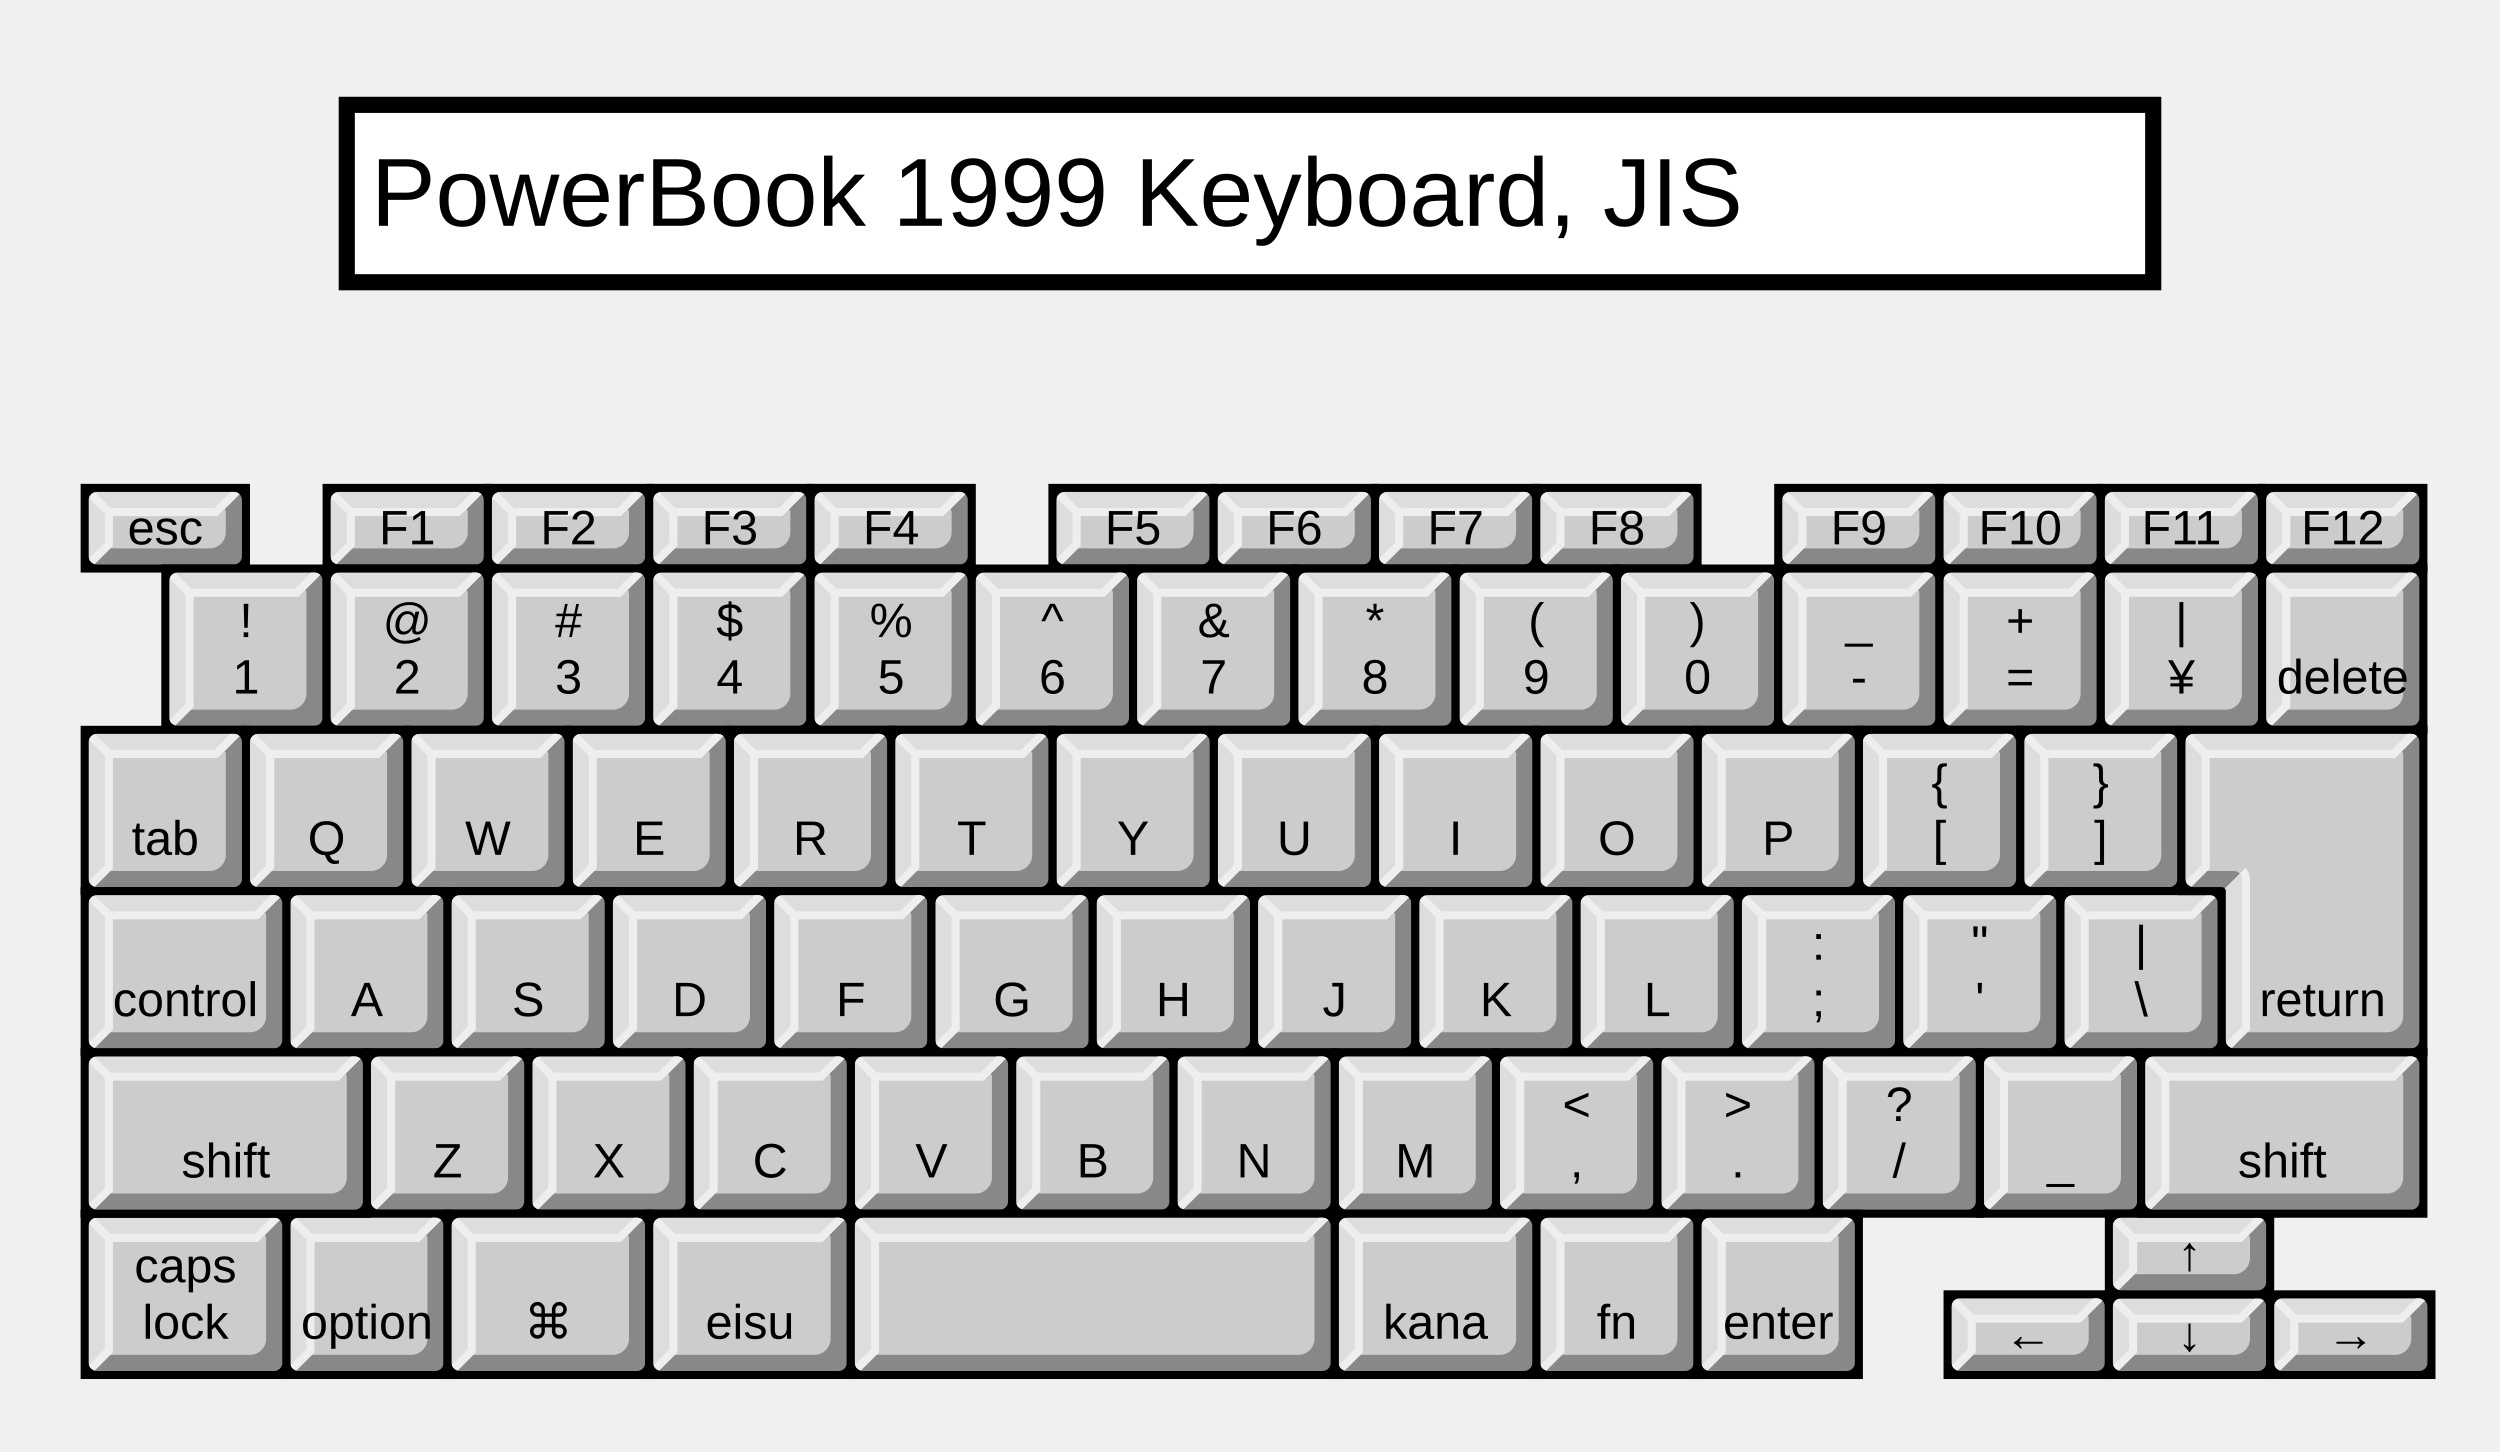
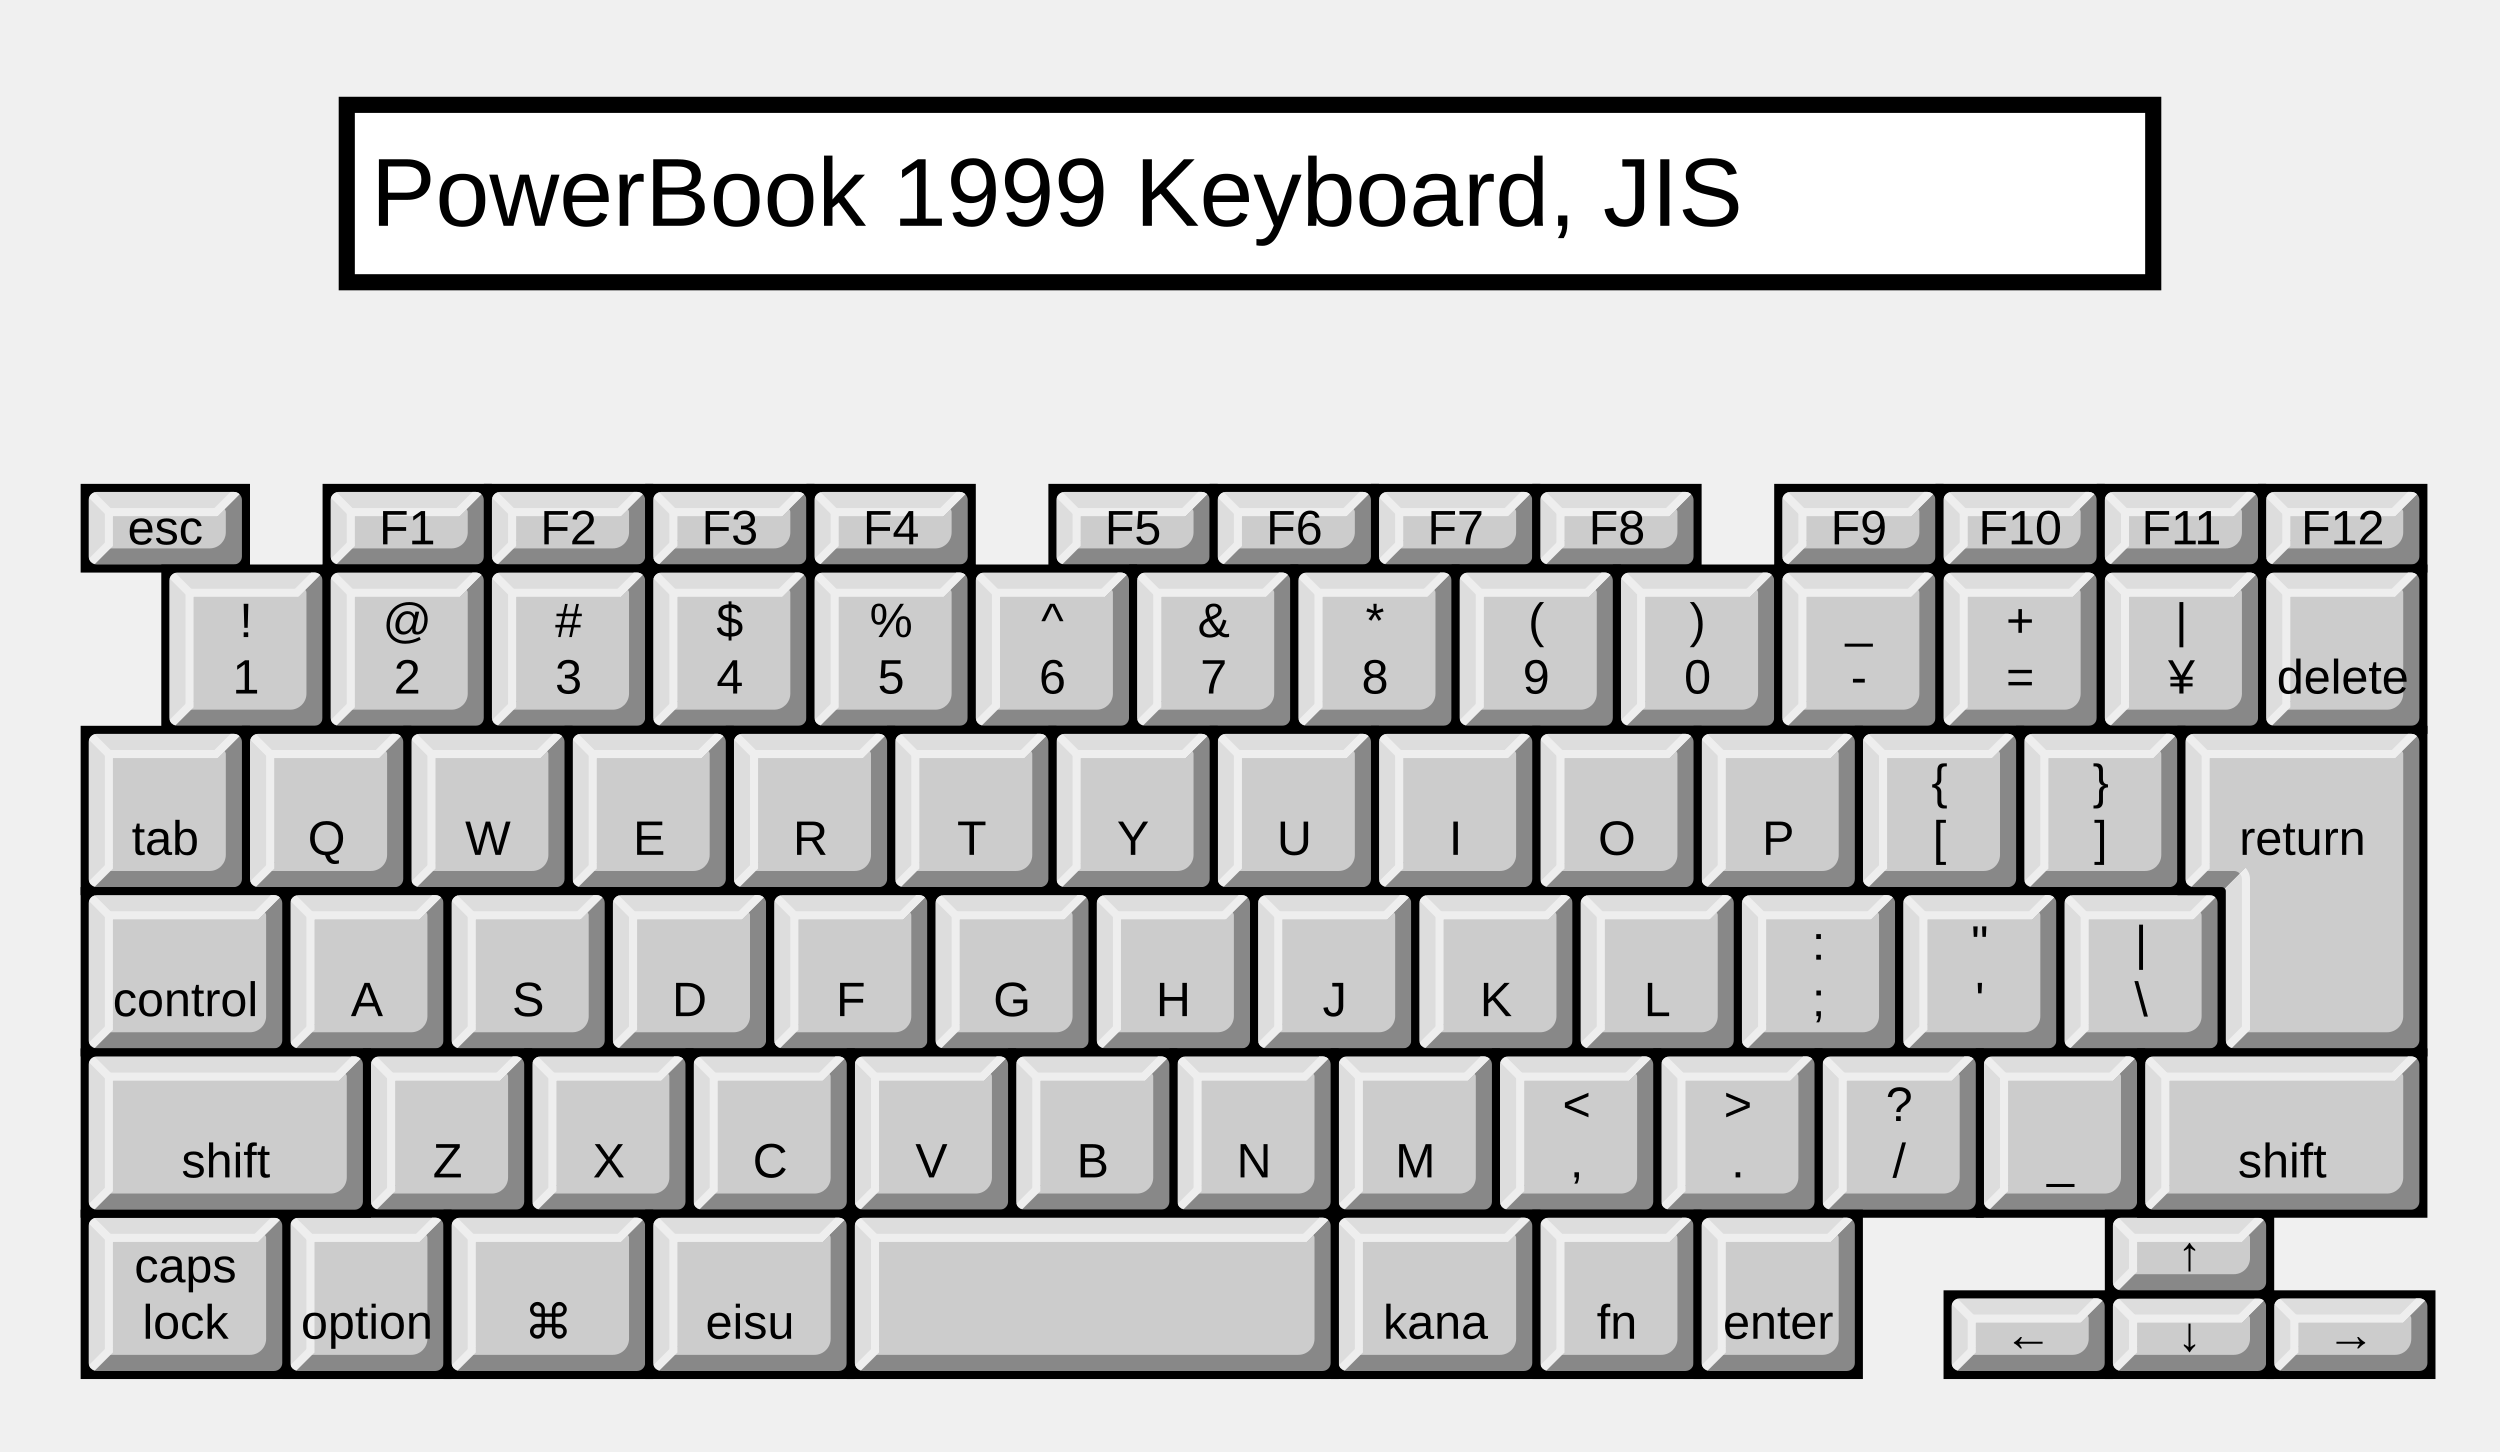
<svg xmlns="http://www.w3.org/2000/svg" xmlns:xlink="http://www.w3.org/1999/xlink" version="1.1" width="620" height="360" viewBox="0 0 310 180">
  <defs>
    <g id="shape0">
-       <path fill="#000000" d="M 16 5 L 16 6 L 5 6 L 5 5 Z M 0 0 L 0 5 L 0 6 L 0 11 L 21 11 L 21 6 L 21 5 L 21 0 Z" />
-       <path fill="#888888" d="M 19.707 1.293 L 16 5 L 16 6 L 5 6 L 1.293 9.707 C 1.474 9.888 1.724 10 2 10 L 19 10 C 19.553 10 20 9.553 20 9 L 20 6 L 20 5 L 20 2 C 20 1.724 19.888 1.474 19.707 1.293 Z" />
-       <path fill="#DDDDDD" d="M 2 1 C 1.448 1 1 1.448 1 2 L 1 5 L 1 6 L 1 9 C 1 9.276 1.112 9.526 1.293 9.707 L 5 6 L 5 6 L 5 5 L 16 5 L 16 5 L 19.707 1.293 C 19.526 1.112 19.276 1 19 1 Z" />
-       <path fill="#EEEEEE" d="M 3.5 3 C 3.224 3 3 3.224 3 3.5 L 3 5 L 3 6 L 3 7.5 C 3 7.639 3.056 7.764 3.146 7.854 L 5 6 L 5 6 L 5 5 L 16 5 L 16 5 L 17.854 3.146 C 17.764 3.056 17.639 3 17.5 3 Z" />
-       <path fill="#CCCCCC" d="M 17.854 3.146 L 17 4 L 4 4 L 4 5 L 4 6 L 4 7 L 3.146 7.854 C 3.237 7.944 3.362 8 3.5 8 L 16 8 C 17.104 8 18 7.104 18 6 L 18 5 L 18 3.5 C 18 3.362 17.944 3.237 17.854 3.146 Z" />
-       <path fill="#EEEEEE" d="M 18.586 1 L 16.293 3.293 L 17 4 L 19.707 1.293 C 19.526 1.112 19.276 1 19 1 Z M 1.756 1.049 C 1.405 1.14 1.14 1.405 1.049 1.756 L 3.646 4.353 L 4.354 3.646 L 1.756 1.049 Z M 3.646 6.646 L 1.049 9.244 C 1.14 9.595 1.405 9.86 1.756 9.951 L 4 7.707 L 4 7 L 3.646 6.646 Z" />
+       <g>
+         <path d="M 16 5 L 16 6 L 5 6 L 5 5 Z M 0 0 L 0 5 L 0 6 L 0 11 L 21 11 L 21 6 L 21 5 L 21 0 Z" fill="#000000" />
+         <path d="M 19.707 1.293 L 16 5 L 16 6 L 5 6 L 1.293 9.707 C 1.474 9.888 1.724 10 2 10 L 19 10 C 19.553 10 20 9.553 20 9 L 20 6 L 20 5 L 20 2 C 20 1.724 19.888 1.474 19.707 1.293 Z" fill="#888888" />
+         <path d="M 2 1 C 1.448 1 1 1.448 1 2 L 1 5 L 1 6 L 1 9 C 1 9.276 1.112 9.526 1.293 9.707 L 5 6 L 5 6 L 5 5 L 16 5 L 16 5 L 19.707 1.293 C 19.526 1.112 19.276 1 19 1 Z" fill="#dddddd" />
+         <path d="M 3.5 3 C 3.224 3 3 3.224 3 3.5 L 3 5 L 3 6 L 3 7.5 C 3 7.639 3.056 7.764 3.146 7.854 L 5 6 L 5 6 L 5 5 L 16 5 L 16 5 L 17.854 3.146 C 17.764 3.056 17.639 3 17.5 3 Z" fill="#eeeeee" />
+         <path d="M 17.854 3.146 L 17 4 L 4 4 L 4 5 L 4 6 L 4 7 L 3.146 7.854 C 3.237 7.944 3.362 8 3.5 8 L 16 8 C 17.104 8 18 7.104 18 6 L 18 5 L 18 3.5 C 18 3.362 17.944 3.237 17.854 3.146 Z" fill="#cccccc" />
+         <path d="M 18.586 1 L 16.293 3.293 L 17 4 L 19.707 1.293 C 19.526 1.112 19.276 1 19 1 Z M 1.756 1.049 C 1.405 1.14 1.14 1.405 1.049 1.756 L 3.646 4.353 L 4.354 3.646 L 1.756 1.049 Z M 3.646 6.646 L 1.049 9.244 C 1.14 9.595 1.405 9.86 1.756 9.951 L 4 7.707 L 4 7 L 3.646 6.646 Z" fill="#eeeeee" />
+       </g>
    </g>
    <g id="shape1">
-       <path fill="#000000" d="M 16 5 L 16 16 L 5 16 L 5 5 Z M 0 0 L 0 5 L 0 16 L 0 21 L 21 21 L 21 16 L 21 5 L 21 0 Z" />
-       <path fill="#888888" d="M 19.707 1.293 L 16 5 L 16 16 L 5 16 L 1.293 19.707 C 1.474 19.888 1.724 20 2 20 L 19 20 C 19.553 20 20 19.553 20 19 L 20 16 L 20 5 L 20 2 C 20 1.724 19.888 1.474 19.707 1.293 Z" />
-       <path fill="#DDDDDD" d="M 2 1 C 1.448 1 1 1.448 1 2 L 1 5 L 1 16 L 1 19 C 1 19.276 1.112 19.526 1.293 19.707 L 5 16 L 5 16 L 5 5 L 16 5 L 16 5 L 19.707 1.293 C 19.526 1.112 19.276 1 19 1 Z" />
-       <path fill="#EEEEEE" d="M 3.5 3 C 3.224 3 3 3.224 3 3.5 L 3 5 L 3 16 L 3 17.5 C 3 17.639 3.056 17.764 3.146 17.854 L 5 16 L 5 16 L 5 5 L 16 5 L 16 5 L 17.854 3.146 C 17.764 3.056 17.639 3 17.5 3 Z" />
-       <path fill="#CCCCCC" d="M 17.854 3.146 L 17 4 L 4 4 L 4 5 L 4 16 L 4 17 L 3.146 17.854 C 3.237 17.944 3.362 18 3.5 18 L 16 18 L 16 18 L 16 18 C 17.104 18 18 17.104 18 16 L 18 16 L 18 5 L 18 3.5 C 18 3.362 17.944 3.237 17.854 3.146 Z" />
-       <path fill="#EEEEEE" d="M 18.586 1 L 16.293 3.293 L 17 4 L 19.707 1.293 C 19.526 1.112 19.276 1 19 1 Z M 1.756 1.049 C 1.405 1.14 1.14 1.405 1.049 1.756 L 3.646 4.353 L 4.354 3.646 L 1.756 1.049 Z M 3.646 16.646 L 1.049 19.244 C 1.14 19.595 1.405 19.86 1.756 19.951 L 4 17.707 L 4 17 L 3.646 16.646 Z" />
+       <g>
+         <path d="M 16 5 L 16 16 L 5 16 L 5 5 Z M 0 0 L 0 5 L 0 16 L 0 21 L 21 21 L 21 16 L 21 5 L 21 0 Z" fill="#000000" />
+         <path d="M 19.707 1.293 L 16 5 L 16 16 L 5 16 L 1.293 19.707 C 1.474 19.888 1.724 20 2 20 L 19 20 C 19.553 20 20 19.553 20 19 L 20 16 L 20 5 L 20 2 C 20 1.724 19.888 1.474 19.707 1.293 Z" fill="#888888" />
+         <path d="M 2 1 C 1.448 1 1 1.448 1 2 L 1 5 L 1 16 L 1 19 C 1 19.276 1.112 19.526 1.293 19.707 L 5 16 L 5 16 L 5 5 L 16 5 L 16 5 L 19.707 1.293 C 19.526 1.112 19.276 1 19 1 Z" fill="#dddddd" />
+         <path d="M 3.5 3 C 3.224 3 3 3.224 3 3.5 L 3 5 L 3 16 L 3 17.5 C 3 17.639 3.056 17.764 3.146 17.854 L 5 16 L 5 16 L 5 5 L 16 5 L 16 5 L 17.854 3.146 C 17.764 3.056 17.639 3 17.5 3 Z" fill="#eeeeee" />
+         <path d="M 17.854 3.146 L 17 4 L 4 4 L 4 5 L 4 16 L 4 17 L 3.146 17.854 C 3.237 17.944 3.362 18 3.5 18 L 16 18 L 16 18 L 16 18 C 17.104 18 18 17.104 18 16 L 18 16 L 18 5 L 18 3.5 C 18 3.362 17.944 3.237 17.854 3.146 Z" fill="#cccccc" />
+         <path d="M 18.586 1 L 16.293 3.293 L 17 4 L 19.707 1.293 C 19.526 1.112 19.276 1 19 1 Z M 1.756 1.049 C 1.405 1.14 1.14 1.405 1.049 1.756 L 3.646 4.353 L 4.354 3.646 L 1.756 1.049 Z M 3.646 16.646 L 1.049 19.244 C 1.14 19.595 1.405 19.86 1.756 19.951 L 4 17.707 L 4 17 L 3.646 16.646 Z" fill="#eeeeee" />
+       </g>
    </g>
    <g id="shape2">
-       <path fill="#000000" d="M 16 5 L 16 6 L 5 6 L 5 5 Z M 0 0 L 0 5 L 0 6 L 0 11 L 21 11 L 21 6 L 21 5 L 21 0 Z" />
-       <path fill="#888888" d="M 19.707 1.293 L 16 5 L 16 6 L 5 6 L 1.293 9.707 C 1.474 9.888 1.724 10 2 10 L 19 10 C 19.553 10 20 9.553 20 9 L 20 6 L 20 5 L 20 2 C 20 1.724 19.888 1.474 19.707 1.293 Z" />
-       <path fill="#DDDDDD" d="M 2 1 C 1.448 1 1 1.448 1 2 L 1 5 L 1 6 L 1 9 C 1 9.276 1.112 9.526 1.293 9.707 L 5 6 L 5 6 L 5 5 L 16 5 L 16 5 L 19.707 1.293 C 19.526 1.112 19.276 1 19 1 Z" />
-       <path fill="#EEEEEE" d="M 3.5 3 C 3.224 3 3 3.224 3 3.5 L 3 5 L 3 6 L 3 7.5 C 3 7.639 3.056 7.764 3.146 7.854 L 5 6 L 5 6 L 5 5 L 16 5 L 16 5 L 17.854 3.146 C 17.764 3.056 17.639 3 17.5 3 Z" />
-       <path fill="#CCCCCC" d="M 17.854 3.146 L 17 4 L 4 4 L 4 5 L 4 6 L 4 7 L 3.146 7.854 C 3.237 7.944 3.362 8 3.5 8 L 16 8 C 17.104 8 18 7.104 18 6 L 18 5 L 18 3.5 C 18 3.362 17.944 3.237 17.854 3.146 Z" />
-       <path fill="#EEEEEE" d="M 18.586 1 L 16.293 3.293 L 17 4 L 19.707 1.293 C 19.526 1.112 19.276 1 19 1 Z M 1.756 1.049 C 1.405 1.14 1.14 1.405 1.049 1.756 L 3.646 4.353 L 4.354 3.646 L 1.756 1.049 Z M 3.646 6.646 L 1.049 9.244 C 1.14 9.595 1.405 9.86 1.756 9.951 L 4 7.707 L 4 7 L 3.646 6.646 Z" />
+       <g>
+         <path d="M 16 5 L 16 6 L 5 6 L 5 5 Z M 0 0 L 0 5 L 0 6 L 0 11 L 21 11 L 21 6 L 21 5 L 21 0 Z" fill="#000000" />
+         <path d="M 19.707 1.293 L 16 5 L 16 6 L 5 6 L 1.293 9.707 C 1.474 9.888 1.724 10 2 10 L 19 10 C 19.553 10 20 9.553 20 9 L 20 6 L 20 5 L 20 2 C 20 1.724 19.888 1.474 19.707 1.293 Z" fill="#888888" />
+         <path d="M 2 1 C 1.448 1 1 1.448 1 2 L 1 5 L 1 6 L 1 9 C 1 9.276 1.112 9.526 1.293 9.707 L 5 6 L 5 6 L 5 5 L 16 5 L 16 5 L 19.707 1.293 C 19.526 1.112 19.276 1 19 1 Z" fill="#dddddd" />
+         <path d="M 3.5 3 C 3.224 3 3 3.224 3 3.5 L 3 5 L 3 6 L 3 7.5 C 3 7.639 3.056 7.764 3.146 7.854 L 5 6 L 5 6 L 5 5 L 16 5 L 16 5 L 17.854 3.146 C 17.764 3.056 17.639 3 17.5 3 Z" fill="#eeeeee" />
+         <path d="M 17.854 3.146 L 17 4 L 4 4 L 4 5 L 4 6 L 4 7 L 3.146 7.854 C 3.237 7.944 3.362 8 3.5 8 L 16 8 C 17.104 8 18 7.104 18 6 L 18 5 L 18 3.5 C 18 3.362 17.944 3.237 17.854 3.146 Z" fill="#cccccc" />
+         <path d="M 18.586 1 L 16.293 3.293 L 17 4 L 19.707 1.293 C 19.526 1.112 19.276 1 19 1 Z M 1.756 1.049 C 1.405 1.14 1.14 1.405 1.049 1.756 L 3.646 4.353 L 4.354 3.646 L 1.756 1.049 Z M 3.646 6.646 L 1.049 9.244 C 1.14 9.595 1.405 9.86 1.756 9.951 L 4 7.707 L 4 7 L 3.646 6.646 Z" fill="#eeeeee" />
+       </g>
    </g>
    <g id="shape3">
-       <path fill="#000000" d="M 0 0 L 0 5 L 0 16 L 0 21 L 5 21 L 5 36 L 5 41 L 31 41 L 31 36 L 31 24 L 31 21 L 31 5 L 31 0 L 26 0 L 26 5 L 26 21 L 26 24 L 26 36 L 10 36 L 10 21 L 10 16 L 5 16 L 5 5 L 26 5 L 26 0 Z" />
-       <path fill="#888888" d="M 5 16 L 1.293 19.707 C 1.474 19.888 1.724 20 2 20 L 5.5 20 C 5.639 20 5.764 20.056 5.854 20.146 L 10 16 Z M 29.707 1.293 L 26 5 L 26 21 L 26 24 L 26 36 L 10 36 L 6.293 39.707 C 6.474 39.888 6.724 40 7 40 L 29 40 C 29.553 40 30 39.553 30 39 L 30 36 L 30 24 L 30 21 L 30 5 L 30 2 C 30 1.724 29.888 1.474 29.707 1.293 Z" />
-       <path fill="#DDDDDD" d="M 26 1 L 26 5 L 29.707 1.293 C 29.526 1.112 29.276 1 29 1 Z M 2 1 C 1.448 1 1 1.448 1 2 L 1 5 L 1 16 L 1 19 C 1 19.276 1.112 19.526 1.293 19.707 L 5 16 L 5 16 L 5 5 L 26 5 L 26 1 Z M 10 16 L 5.854 20.146 C 5.944 20.237 6 20.362 6 20.5 L 6 21 L 6 36 L 6 39 C 6 39.276 6.112 39.526 6.293 39.707 L 10 36 L 10 21 L 10 16 Z" />
-       <path fill="#EEEEEE" d="M 26 3 L 26 5 L 27.854 3.146 C 27.764 3.056 27.639 3 27.5 3 Z M 3.5 3 C 3.224 3 3 3.224 3 3.5 L 3 5 L 3 16 L 3 17.5 C 3 17.639 3.056 17.764 3.146 17.854 L 5 16 L 5 16 L 5 5 L 26 5 L 26 3 Z M 10 16 L 7.707 18.293 C 7.888 18.474 8 18.724 8 19 L 8 21 L 8 36 L 8 37.5 C 8 37.639 8.056 37.764 8.146 37.854 L 10 36 L 10 21 L 10 16 Z" />
-       <path fill="#CCCCCC" d="M 27.854 3.146 L 27 4 L 26 4 L 26 5 L 26 5 L 26 4 L 4 4 L 4 5 L 4 16 L 4 17 L 3.146 17.854 C 3.237 17.944 3.362 18 3.5 18 L 7 18 C 7.276 18 7.526 18.112 7.707 18.293 L 8.414 17.586 C 8.776 17.948 9 18.448 9 19 L 9 21 L 9 36 L 9 37 L 8.146 37.854 C 8.237 37.944 8.362 38 8.5 38 L 26 38 L 26 38 L 26 38 C 27.104 38 28 37.104 28 36 L 28 24 L 28 21 L 28 5 L 28 3.5 C 28 3.362 27.944 3.237 27.854 3.146 Z" />
-       <path fill="#EEEEEE" d="M 28.586 1 L 26.293 3.293 L 27 4 L 29.707 1.293 C 29.526 1.112 29.276 1 29 1 Z M 1.756 1.049 C 1.405 1.14 1.14 1.405 1.049 1.756 L 3.646 4.353 L 4.354 3.646 L 1.756 1.049 Z M 3.646 16.646 L 1.049 19.244 C 1.14 19.595 1.405 19.86 1.756 19.951 L 4 17.707 L 4 17 L 3.646 16.646 Z M 8.646 36.646 L 6.049 39.244 C 6.14 39.595 6.405 39.86 6.756 39.951 L 9 37.707 L 9 37 L 8.646 36.646 Z" />
+       <g>
+         <path d="M 0 0 L 0 5 L 0 16 L 0 21 L 5 21 L 5 36 L 5 41 L 31 41 L 31 36 L 31 23.5 L 31 21 L 31 5 L 31 0 L 26 0 L 26 5 L 26 21 L 26 23.5 L 26 36 L 10 36 L 10 21 L 10 16 L 5 16 L 5 5 L 26 5 L 26 0 Z" fill="#000000" />
+         <path d="M 5 16 L 1.293 19.707 C 1.474 19.888 1.724 20 2 20 L 5.5 20 C 5.639 20 5.764 20.056 5.854 20.146 L 10 16 Z M 29.707 1.293 L 26 5 L 26 21 L 26 23.5 L 26 36 L 10 36 L 6.293 39.707 C 6.474 39.888 6.724 40 7 40 L 29 40 C 29.553 40 30 39.553 30 39 L 30 36 L 30 23.5 L 30 21 L 30 5 L 30 2 C 30 1.724 29.888 1.474 29.707 1.293 Z" fill="#888888" />
+         <path d="M 26 1 L 26 5 L 29.707 1.293 C 29.526 1.112 29.276 1 29 1 Z M 2 1 C 1.448 1 1 1.448 1 2 L 1 5 L 1 16 L 1 19 C 1 19.276 1.112 19.526 1.293 19.707 L 5 16 L 5 16 L 5 5 L 26 5 L 26 1 Z M 10 16 L 5.854 20.146 C 5.944 20.237 6 20.362 6 20.5 L 6 21 L 6 36 L 6 39 C 6 39.276 6.112 39.526 6.293 39.707 L 10 36 L 10 21 L 10 16 Z" fill="#dddddd" />
+         <path d="M 26 3 L 26 5 L 27.854 3.146 C 27.764 3.056 27.639 3 27.5 3 Z M 3.5 3 C 3.224 3 3 3.224 3 3.5 L 3 5 L 3 16 L 3 17.5 C 3 17.639 3.056 17.764 3.146 17.854 L 5 16 L 5 16 L 5 5 L 26 5 L 26 3 Z M 10 16 L 7.707 18.293 C 7.888 18.474 8 18.724 8 19 L 8 21 L 8 36 L 8 37.5 C 8 37.639 8.056 37.764 8.146 37.854 L 10 36 L 10 21 L 10 16 Z" fill="#eeeeee" />
+         <path d="M 27.854 3.146 L 27 4 L 26 4 L 26 5 L 26 5 L 26 4 L 4 4 L 4 5 L 4 16 L 4 17 L 3.146 17.854 C 3.237 17.944 3.362 18 3.5 18 L 7 18 C 7.276 18 7.526 18.112 7.707 18.293 L 8.414 17.586 C 8.776 17.948 9 18.448 9 19 L 9 21 L 9 36 L 9 37 L 8.146 37.854 C 8.237 37.944 8.362 38 8.5 38 L 26 38 L 26 38 L 26 38 C 27.104 38 28 37.104 28 36 L 28 23.5 L 28 21 L 28 5 L 28 3.5 C 28 3.362 27.944 3.237 27.854 3.146 Z" fill="#cccccc" />
+         <path d="M 28.586 1 L 26.293 3.293 L 27 4 L 29.707 1.293 C 29.526 1.112 29.276 1 29 1 Z M 1.756 1.049 C 1.405 1.14 1.14 1.405 1.049 1.756 L 3.646 4.353 L 4.354 3.646 L 1.756 1.049 Z M 3.646 16.646 L 1.049 19.244 C 1.14 19.595 1.405 19.86 1.756 19.951 L 4 17.707 L 4 17 L 3.646 16.646 Z M 8.646 36.646 L 6.049 39.244 C 6.14 39.595 6.405 39.86 6.756 39.951 L 9 37.707 L 9 37 L 8.646 36.646 Z" fill="#eeeeee" />
+       </g>
    </g>
    <g id="shape4">
-       <path fill="#000000" d="M 21 5 L 21 16 L 5 16 L 5 5 Z M 0 0 L 0 5 L 0 16 L 0 21 L 26 21 L 26 16 L 26 5 L 26 0 Z" />
-       <path fill="#888888" d="M 24.707 1.293 L 21 5 L 21 16 L 5 16 L 1.293 19.707 C 1.474 19.888 1.724 20 2 20 L 24 20 C 24.553 20 25 19.553 25 19 L 25 16 L 25 5 L 25 2 C 25 1.724 24.888 1.474 24.707 1.293 Z" />
-       <path fill="#DDDDDD" d="M 2 1 C 1.448 1 1 1.448 1 2 L 1 5 L 1 16 L 1 19 C 1 19.276 1.112 19.526 1.293 19.707 L 5 16 L 5 16 L 5 5 L 21 5 L 21 5 L 24.707 1.293 C 24.526 1.112 24.276 1 24 1 Z" />
-       <path fill="#EEEEEE" d="M 3.5 3 C 3.224 3 3 3.224 3 3.5 L 3 5 L 3 16 L 3 17.5 C 3 17.639 3.056 17.764 3.146 17.854 L 5 16 L 5 16 L 5 5 L 21 5 L 21 5 L 22.854 3.146 C 22.764 3.056 22.639 3 22.5 3 Z" />
-       <path fill="#CCCCCC" d="M 22.854 3.146 L 22 4 L 4 4 L 4 5 L 4 16 L 4 17 L 3.146 17.854 C 3.237 17.944 3.362 18 3.5 18 L 21 18 L 21 18 L 21 18 C 22.104 18 23 17.104 23 16 L 23 16 L 23 5 L 23 3.5 C 23 3.362 22.944 3.237 22.854 3.146 Z" />
-       <path fill="#EEEEEE" d="M 23.586 1 L 21.293 3.293 L 22 4 L 24.707 1.293 C 24.526 1.112 24.276 1 24 1 Z M 1.756 1.049 C 1.405 1.14 1.14 1.405 1.049 1.756 L 3.646 4.353 L 4.354 3.646 L 1.756 1.049 Z M 3.646 16.646 L 1.049 19.244 C 1.14 19.595 1.405 19.86 1.756 19.951 L 4 17.707 L 4 17 L 3.646 16.646 Z" />
+       <g>
+         <path d="M 21 5 L 21 16 L 5 16 L 5 5 Z M 0 0 L 0 5 L 0 16 L 0 21 L 26 21 L 26 16 L 26 5 L 26 0 Z" fill="#000000" />
+         <path d="M 24.707 1.293 L 21 5 L 21 16 L 5 16 L 1.293 19.707 C 1.474 19.888 1.724 20 2 20 L 24 20 C 24.553 20 25 19.553 25 19 L 25 16 L 25 5 L 25 2 C 25 1.724 24.888 1.474 24.707 1.293 Z" fill="#888888" />
+         <path d="M 2 1 C 1.448 1 1 1.448 1 2 L 1 5 L 1 16 L 1 19 C 1 19.276 1.112 19.526 1.293 19.707 L 5 16 L 5 16 L 5 5 L 21 5 L 21 5 L 24.707 1.293 C 24.526 1.112 24.276 1 24 1 Z" fill="#dddddd" />
+         <path d="M 3.5 3 C 3.224 3 3 3.224 3 3.5 L 3 5 L 3 16 L 3 17.5 C 3 17.639 3.056 17.764 3.146 17.854 L 5 16 L 5 16 L 5 5 L 21 5 L 21 5 L 22.854 3.146 C 22.764 3.056 22.639 3 22.5 3 Z" fill="#eeeeee" />
+         <path d="M 22.854 3.146 L 22 4 L 4 4 L 4 5 L 4 16 L 4 17 L 3.146 17.854 C 3.237 17.944 3.362 18 3.5 18 L 21 18 L 21 18 L 21 18 C 22.104 18 23 17.104 23 16 L 23 16 L 23 5 L 23 3.5 C 23 3.362 22.944 3.237 22.854 3.146 Z" fill="#cccccc" />
+         <path d="M 23.586 1 L 21.293 3.293 L 22 4 L 24.707 1.293 C 24.526 1.112 24.276 1 24 1 Z M 1.756 1.049 C 1.405 1.14 1.14 1.405 1.049 1.756 L 3.646 4.353 L 4.354 3.646 L 1.756 1.049 Z M 3.646 16.646 L 1.049 19.244 C 1.14 19.595 1.405 19.86 1.756 19.951 L 4 17.707 L 4 17 L 3.646 16.646 Z" fill="#eeeeee" />
+       </g>
    </g>
    <g id="shape5">
-       <path fill="#000000" d="M 0 0 L 0 5 L 0 16 L 0 21 L 31 21 L 31 16 L 5 16 L 5 5 L 31 5 L 31 0 Z M 31 0 L 31 5 L 31 16 L 31 21 L 36 21 L 36 16 L 36 5 L 36 0 Z" />
-       <path fill="#888888" d="M 5 16 L 1.293 19.707 C 1.474 19.888 1.724 20 2 20 L 31 20 L 31 16 Z M 34.707 1.293 L 31 5 L 31 16 L 31 20 L 34 20 C 34.553 20 35 19.553 35 19 L 35 16 L 35 5 L 35 2 C 35 1.724 34.888 1.474 34.707 1.293 Z" />
-       <path fill="#DDDDDD" d="M 31 1 L 31 5 L 34.707 1.293 C 34.526 1.112 34.276 1 34 1 Z M 2 1 C 1.448 1 1 1.448 1 2 L 1 5 L 1 16 L 1 19 C 1 19.276 1.112 19.526 1.293 19.707 L 5 16 L 5 16 L 5 5 L 31 5 L 31 1 Z" />
-       <path fill="#EEEEEE" d="M 31 3 L 31 5 L 32.854 3.146 C 32.764 3.056 32.639 3 32.5 3 Z M 3.5 3 C 3.224 3 3 3.224 3 3.5 L 3 5 L 3 16 L 3 17.5 C 3 17.639 3.056 17.764 3.146 17.854 L 5 16 L 5 16 L 5 5 L 31 5 L 31 3 Z" />
-       <path fill="#CCCCCC" d="M 32.854 3.146 L 32 4 L 31 4 L 31 5 L 31 5 L 31 4 L 4 4 L 4 5 L 4 16 L 4 17 L 3.146 17.854 C 3.237 17.944 3.362 18 3.5 18 L 31 18 L 31 16 L 31 16 L 31 18 C 32.104 18 33 17.104 33 16 L 33 16 L 33 5 L 33 3.5 C 33 3.362 32.944 3.237 32.854 3.146 Z" />
-       <path fill="#EEEEEE" d="M 33.586 1 L 31.293 3.293 L 32 4 L 34.707 1.293 C 34.526 1.112 34.276 1 34 1 Z M 1.756 1.049 C 1.405 1.14 1.14 1.405 1.049 1.756 L 3.646 4.353 L 4.354 3.646 L 1.756 1.049 Z M 3.646 16.646 L 1.049 19.244 C 1.14 19.595 1.405 19.86 1.756 19.951 L 4 17.707 L 4 17 L 3.646 16.646 Z" />
+       <g>
+         <path d="M 0 0 L 0 5 L 0 16 L 0 21 L 31 21 L 31 16 L 5 16 L 5 5 L 31 5 L 31 0 Z M 31 0 L 31 5 L 31 16 L 31 21 L 36 21 L 36 16 L 36 5 L 36 0 Z" fill="#000000" />
+         <path d="M 5 16 L 1.293 19.707 C 1.474 19.888 1.724 20 2 20 L 31 20 L 31 16 Z M 34.707 1.293 L 31 5 L 31 16 L 31 20 L 34 20 C 34.553 20 35 19.553 35 19 L 35 16 L 35 5 L 35 2 C 35 1.724 34.888 1.474 34.707 1.293 Z" fill="#888888" />
+         <path d="M 31 1 L 31 5 L 34.707 1.293 C 34.526 1.112 34.276 1 34 1 Z M 2 1 C 1.448 1 1 1.448 1 2 L 1 5 L 1 16 L 1 19 C 1 19.276 1.112 19.526 1.293 19.707 L 5 16 L 5 16 L 5 5 L 31 5 L 31 1 Z" fill="#dddddd" />
+         <path d="M 31 3 L 31 5 L 32.854 3.146 C 32.764 3.056 32.639 3 32.5 3 Z M 3.5 3 C 3.224 3 3 3.224 3 3.5 L 3 5 L 3 16 L 3 17.5 C 3 17.639 3.056 17.764 3.146 17.854 L 5 16 L 5 16 L 5 5 L 31 5 L 31 3 Z" fill="#eeeeee" />
+         <path d="M 32.854 3.146 L 32 4 L 31 4 L 31 5 L 31 5 L 31 4 L 4 4 L 4 5 L 4 16 L 4 17 L 3.146 17.854 C 3.237 17.944 3.362 18 3.5 18 L 31 18 L 31 16 L 31 16 L 31 18 C 32.104 18 33 17.104 33 16 L 33 16 L 33 5 L 33 3.5 C 33 3.362 32.944 3.237 32.854 3.146 Z" fill="#cccccc" />
+         <path d="M 33.586 1 L 31.293 3.293 L 32 4 L 34.707 1.293 C 34.526 1.112 34.276 1 34 1 Z M 1.756 1.049 C 1.405 1.14 1.14 1.405 1.049 1.756 L 3.646 4.353 L 4.354 3.646 L 1.756 1.049 Z M 3.646 16.646 L 1.049 19.244 C 1.14 19.595 1.405 19.86 1.756 19.951 L 4 17.707 L 4 17 L 3.646 16.646 Z" fill="#eeeeee" />
+       </g>
    </g>
    <g id="shape6">
-       <path fill="#000000" d="M 0 0 L 0 5 L 0 16 L 0 21 L 56 21 L 56 16 L 5 16 L 5 5 L 56 5 L 56 0 Z M 56 0 L 56 5 L 56 16 L 56 21 L 61 21 L 61 16 L 61 5 L 61 0 Z" />
-       <path fill="#888888" d="M 5 16 L 1.293 19.707 C 1.474 19.888 1.724 20 2 20 L 56 20 L 56 16 Z M 59.707 1.293 L 56 5 L 56 16 L 56 20 L 59 20 C 59.553 20 60 19.553 60 19 L 60 16 L 60 5 L 60 2 C 60 1.724 59.888 1.474 59.707 1.293 Z" />
-       <path fill="#DDDDDD" d="M 56 1 L 56 5 L 59.707 1.293 C 59.526 1.112 59.276 1 59 1 Z M 2 1 C 1.448 1 1 1.448 1 2 L 1 5 L 1 16 L 1 19 C 1 19.276 1.112 19.526 1.293 19.707 L 5 16 L 5 16 L 5 5 L 56 5 L 56 1 Z" />
-       <path fill="#EEEEEE" d="M 56 3 L 56 5 L 57.854 3.146 C 57.764 3.056 57.639 3 57.5 3 Z M 3.5 3 C 3.224 3 3 3.224 3 3.5 L 3 5 L 3 16 L 3 17.5 C 3 17.639 3.056 17.764 3.146 17.854 L 5 16 L 5 16 L 5 5 L 56 5 L 56 3 Z" />
-       <path fill="#CCCCCC" d="M 57.854 3.146 L 57 4 L 56 4 L 56 5 L 56 5 L 56 4 L 4 4 L 4 5 L 4 16 L 4 17 L 3.146 17.854 C 3.237 17.944 3.362 18 3.5 18 L 56 18 L 56 16 L 56 16 L 56 18 C 57.104 18 58 17.104 58 16 L 58 16 L 58 5 L 58 3.5 C 58 3.362 57.944 3.237 57.854 3.146 Z" />
-       <path fill="#EEEEEE" d="M 58.586 1 L 56.293 3.293 L 57 4 L 59.707 1.293 C 59.526 1.112 59.276 1 59 1 Z M 1.756 1.049 C 1.405 1.14 1.14 1.405 1.049 1.756 L 3.646 4.353 L 4.354 3.646 L 1.756 1.049 Z M 3.646 16.646 L 1.049 19.244 C 1.14 19.595 1.405 19.86 1.756 19.951 L 4 17.707 L 4 17 L 3.646 16.646 Z" />
+       <g>
+         <path d="M 0 0 L 0 5 L 0 16 L 0 21 L 56 21 L 56 16 L 5 16 L 5 5 L 56 5 L 56 0 Z M 56 0 L 56 5 L 56 16 L 56 21 L 61 21 L 61 16 L 61 5 L 61 0 Z" fill="#000000" />
+         <path d="M 5 16 L 1.293 19.707 C 1.474 19.888 1.724 20 2 20 L 56 20 L 56 16 Z M 59.707 1.293 L 56 5 L 56 16 L 56 20 L 59 20 C 59.553 20 60 19.553 60 19 L 60 16 L 60 5 L 60 2 C 60 1.724 59.888 1.474 59.707 1.293 Z" fill="#888888" />
+         <path d="M 56 1 L 56 5 L 59.707 1.293 C 59.526 1.112 59.276 1 59 1 Z M 2 1 C 1.448 1 1 1.448 1 2 L 1 5 L 1 16 L 1 19 C 1 19.276 1.112 19.526 1.293 19.707 L 5 16 L 5 16 L 5 5 L 56 5 L 56 1 Z" fill="#dddddd" />
+         <path d="M 56 3 L 56 5 L 57.854 3.146 C 57.764 3.056 57.639 3 57.5 3 Z M 3.5 3 C 3.224 3 3 3.224 3 3.5 L 3 5 L 3 16 L 3 17.5 C 3 17.639 3.056 17.764 3.146 17.854 L 5 16 L 5 16 L 5 5 L 56 5 L 56 3 Z" fill="#eeeeee" />
+         <path d="M 57.854 3.146 L 57 4 L 56 4 L 56 5 L 56 5 L 56 4 L 4 4 L 4 5 L 4 16 L 4 17 L 3.146 17.854 C 3.237 17.944 3.362 18 3.5 18 L 56 18 L 56 16 L 56 16 L 56 18 C 57.104 18 58 17.104 58 16 L 58 16 L 58 5 L 58 3.5 C 58 3.362 57.944 3.237 57.854 3.146 Z" fill="#cccccc" />
+         <path d="M 58.586 1 L 56.293 3.293 L 57 4 L 59.707 1.293 C 59.526 1.112 59.276 1 59 1 Z M 1.756 1.049 C 1.405 1.14 1.14 1.405 1.049 1.756 L 3.646 4.353 L 4.354 3.646 L 1.756 1.049 Z M 3.646 16.646 L 1.049 19.244 C 1.14 19.595 1.405 19.86 1.756 19.951 L 4 17.707 L 4 17 L 3.646 16.646 Z" fill="#eeeeee" />
+       </g>
    </g>
  </defs>
-   <path class="textarea" d="M 43.0 13.0 L 43.0 35.0 L 267.0 35.0 L 267.0 13.0 Z" fill="white" stroke="black" stroke-width="2" />
+   <path class="textarea" d="M 43 13 L 43 35 L 267 35 L 267 13 Z" fill="white" stroke="black" stroke-width="2" />
  <text class="keyboardName" x="46" y="28" font-family="Arial" font-size="12">PowerBook 1999 Keyboard, JIS</text>
  <g class="keyboard keyboardId201">
    <g class="key keyCode53">
      <use xlink:href="#shape0" transform="translate(10 60)" />
      <text x="20.5" y="67.5" text-anchor="middle" font-family="Arial" font-size="6">esc</text>
    </g>
    <g class="key keyCode122">
      <use xlink:href="#shape0" transform="translate(40 60)" />
      <text x="50.5" y="67.5" text-anchor="middle" font-family="Arial" font-size="6">F1</text>
    </g>
    <g class="key keyCode120">
      <use xlink:href="#shape0" transform="translate(60 60)" />
      <text x="70.5" y="67.5" text-anchor="middle" font-family="Arial" font-size="6">F2</text>
    </g>
    <g class="key keyCode99">
      <use xlink:href="#shape0" transform="translate(80 60)" />
      <text x="90.5" y="67.5" text-anchor="middle" font-family="Arial" font-size="6">F3</text>
    </g>
    <g class="key keyCode118">
      <use xlink:href="#shape0" transform="translate(100 60)" />
      <text x="110.5" y="67.5" text-anchor="middle" font-family="Arial" font-size="6">F4</text>
    </g>
    <g class="key keyCode96">
      <use xlink:href="#shape0" transform="translate(130 60)" />
      <text x="140.5" y="67.5" text-anchor="middle" font-family="Arial" font-size="6">F5</text>
    </g>
    <g class="key keyCode97">
      <use xlink:href="#shape0" transform="translate(150 60)" />
      <text x="160.5" y="67.5" text-anchor="middle" font-family="Arial" font-size="6">F6</text>
    </g>
    <g class="key keyCode98">
      <use xlink:href="#shape0" transform="translate(170 60)" />
      <text x="180.5" y="67.5" text-anchor="middle" font-family="Arial" font-size="6">F7</text>
    </g>
    <g class="key keyCode100">
      <use xlink:href="#shape0" transform="translate(190 60)" />
      <text x="200.5" y="67.5" text-anchor="middle" font-family="Arial" font-size="6">F8</text>
    </g>
    <g class="key keyCode101">
      <use xlink:href="#shape0" transform="translate(220 60)" />
      <text x="230.5" y="67.5" text-anchor="middle" font-family="Arial" font-size="6">F9</text>
    </g>
    <g class="key keyCode109">
      <use xlink:href="#shape0" transform="translate(240 60)" />
      <text x="250.5" y="67.5" text-anchor="middle" font-family="Arial" font-size="6">F10</text>
    </g>
    <g class="key keyCode103">
      <use xlink:href="#shape0" transform="translate(260 60)" />
      <text x="270.5" y="67.5" text-anchor="middle" font-family="Arial" font-size="6">F11</text>
    </g>
    <g class="key keyCode111">
      <use xlink:href="#shape0" transform="translate(280 60)" />
      <text x="290.5" y="67.5" text-anchor="middle" font-family="Arial" font-size="6">F12</text>
    </g>
    <g class="key keyCode18">
      <use xlink:href="#shape1" transform="translate(20 70)" />
      <text x="30.5" y="79.0" text-anchor="middle" font-family="Arial" font-size="6">!</text>
      <text x="30.5" y="86.0" text-anchor="middle" font-family="Arial" font-size="6">1</text>
    </g>
    <g class="key keyCode19">
      <use xlink:href="#shape1" transform="translate(40 70)" />
      <text x="50.5" y="79.0" text-anchor="middle" font-family="Arial" font-size="6">@</text>
      <text x="50.5" y="86.0" text-anchor="middle" font-family="Arial" font-size="6">2</text>
    </g>
    <g class="key keyCode20">
      <use xlink:href="#shape1" transform="translate(60 70)" />
      <text x="70.5" y="79.0" text-anchor="middle" font-family="Arial" font-size="6">#</text>
      <text x="70.5" y="86.0" text-anchor="middle" font-family="Arial" font-size="6">3</text>
    </g>
    <g class="key keyCode21">
      <use xlink:href="#shape1" transform="translate(80 70)" />
      <text x="90.5" y="79.0" text-anchor="middle" font-family="Arial" font-size="6">$</text>
      <text x="90.5" y="86.0" text-anchor="middle" font-family="Arial" font-size="6">4</text>
    </g>
    <g class="key keyCode23">
      <use xlink:href="#shape1" transform="translate(100 70)" />
      <text x="110.5" y="79.0" text-anchor="middle" font-family="Arial" font-size="6">%</text>
      <text x="110.5" y="86.0" text-anchor="middle" font-family="Arial" font-size="6">5</text>
    </g>
    <g class="key keyCode22">
      <use xlink:href="#shape1" transform="translate(120 70)" />
      <text x="130.5" y="79.0" text-anchor="middle" font-family="Arial" font-size="6">^</text>
      <text x="130.5" y="86.0" text-anchor="middle" font-family="Arial" font-size="6">6</text>
    </g>
    <g class="key keyCode26">
      <use xlink:href="#shape1" transform="translate(140 70)" />
      <text x="150.5" y="79.0" text-anchor="middle" font-family="Arial" font-size="6">&amp;</text>
      <text x="150.5" y="86.0" text-anchor="middle" font-family="Arial" font-size="6">7</text>
    </g>
    <g class="key keyCode28">
      <use xlink:href="#shape1" transform="translate(160 70)" />
      <text x="170.5" y="79.0" text-anchor="middle" font-family="Arial" font-size="6">*</text>
      <text x="170.5" y="86.0" text-anchor="middle" font-family="Arial" font-size="6">8</text>
    </g>
    <g class="key keyCode25">
      <use xlink:href="#shape1" transform="translate(180 70)" />
      <text x="190.5" y="79.0" text-anchor="middle" font-family="Arial" font-size="6">(</text>
      <text x="190.5" y="86.0" text-anchor="middle" font-family="Arial" font-size="6">9</text>
    </g>
    <g class="key keyCode29">
      <use xlink:href="#shape1" transform="translate(200 70)" />
      <text x="210.5" y="79.0" text-anchor="middle" font-family="Arial" font-size="6">)</text>
      <text x="210.5" y="86.0" text-anchor="middle" font-family="Arial" font-size="6">0</text>
    </g>
    <g class="key keyCode27">
      <use xlink:href="#shape1" transform="translate(220 70)" />
      <text x="230.5" y="79.0" text-anchor="middle" font-family="Arial" font-size="6">_</text>
      <text x="230.5" y="86.0" text-anchor="middle" font-family="Arial" font-size="6">-</text>
    </g>
    <g class="key keyCode24">
      <use xlink:href="#shape1" transform="translate(240 70)" />
      <text x="250.5" y="79.0" text-anchor="middle" font-family="Arial" font-size="6">+</text>
      <text x="250.5" y="86.0" text-anchor="middle" font-family="Arial" font-size="6">=</text>
    </g>
    <g class="key keyCode93">
      <use xlink:href="#shape1" transform="translate(260 70)" />
      <text x="270.5" y="79.0" text-anchor="middle" font-family="Arial" font-size="6">|</text>
      <text x="270.5" y="86.0" text-anchor="middle" font-family="Arial" font-size="6">¥</text>
    </g>
    <g class="key keyCode51">
      <use xlink:href="#shape1" transform="translate(280 70)" />
      <text x="290.5" y="86.0" text-anchor="middle" font-family="Arial" font-size="6">delete</text>
    </g>
    <g class="key keyCode30">
      <use xlink:href="#shape1" transform="translate(250 90)" />
      <text x="260.5" y="99.0" text-anchor="middle" font-family="Arial" font-size="6">}</text>
      <text x="260.5" y="106.0" text-anchor="middle" font-family="Arial" font-size="6">]</text>
    </g>
    <g class="key keyCode33">
      <use xlink:href="#shape1" transform="translate(230 90)" />
      <text x="240.5" y="99.0" text-anchor="middle" font-family="Arial" font-size="6">{</text>
      <text x="240.5" y="106.0" text-anchor="middle" font-family="Arial" font-size="6">[</text>
    </g>
    <g class="key keyCode35">
      <use xlink:href="#shape1" transform="translate(210 90)" />
      <text x="220.5" y="106.0" text-anchor="middle" font-family="Arial" font-size="6">P</text>
    </g>
    <g class="key keyCode31">
      <use xlink:href="#shape1" transform="translate(190 90)" />
      <text x="200.5" y="106.0" text-anchor="middle" font-family="Arial" font-size="6">O</text>
    </g>
    <g class="key keyCode34">
      <use xlink:href="#shape1" transform="translate(170 90)" />
      <text x="180.5" y="106.0" text-anchor="middle" font-family="Arial" font-size="6">I</text>
    </g>
    <g class="key keyCode32">
      <use xlink:href="#shape1" transform="translate(150 90)" />
      <text x="160.5" y="106.0" text-anchor="middle" font-family="Arial" font-size="6">U</text>
    </g>
    <g class="key keyCode16">
      <use xlink:href="#shape1" transform="translate(130 90)" />
      <text x="140.5" y="106.0" text-anchor="middle" font-family="Arial" font-size="6">Y</text>
    </g>
    <g class="key keyCode17">
      <use xlink:href="#shape1" transform="translate(110 90)" />
      <text x="120.5" y="106.0" text-anchor="middle" font-family="Arial" font-size="6">T</text>
    </g>
    <g class="key keyCode15">
      <use xlink:href="#shape1" transform="translate(90 90)" />
      <text x="100.5" y="106.0" text-anchor="middle" font-family="Arial" font-size="6">R</text>
    </g>
    <g class="key keyCode14">
      <use xlink:href="#shape1" transform="translate(70 90)" />
      <text x="80.5" y="106.0" text-anchor="middle" font-family="Arial" font-size="6">E</text>
    </g>
    <g class="key keyCode13">
      <use xlink:href="#shape1" transform="translate(50 90)" />
      <text x="60.5" y="106.0" text-anchor="middle" font-family="Arial" font-size="6">W</text>
    </g>
    <g class="key keyCode12">
      <use xlink:href="#shape1" transform="translate(30 90)" />
      <text x="40.5" y="106.0" text-anchor="middle" font-family="Arial" font-size="6">Q</text>
    </g>
    <g class="key keyCode48">
      <use xlink:href="#shape1" transform="translate(10 90)" />
      <text x="20.5" y="106.0" text-anchor="middle" font-family="Arial" font-size="6">tab</text>
    </g>
    <g class="key keyCode0">
      <use xlink:href="#shape1" transform="translate(35 110)" />
      <text x="45.5" y="126.0" text-anchor="middle" font-family="Arial" font-size="6">A</text>
    </g>
    <g class="key keyCode1">
      <use xlink:href="#shape1" transform="translate(55 110)" />
      <text x="65.5" y="126.0" text-anchor="middle" font-family="Arial" font-size="6">S</text>
    </g>
    <g class="key keyCode2">
      <use xlink:href="#shape1" transform="translate(75 110)" />
      <text x="85.5" y="126.0" text-anchor="middle" font-family="Arial" font-size="6">D</text>
    </g>
    <g class="key keyCode3">
      <use xlink:href="#shape1" transform="translate(95 110)" />
      <text x="105.5" y="126.0" text-anchor="middle" font-family="Arial" font-size="6">F</text>
    </g>
    <g class="key keyCode5">
      <use xlink:href="#shape1" transform="translate(115 110)" />
      <text x="125.5" y="126.0" text-anchor="middle" font-family="Arial" font-size="6">G</text>
    </g>
    <g class="key keyCode4">
      <use xlink:href="#shape1" transform="translate(135 110)" />
      <text x="145.5" y="126.0" text-anchor="middle" font-family="Arial" font-size="6">H</text>
    </g>
    <g class="key keyCode38">
      <use xlink:href="#shape1" transform="translate(155 110)" />
      <text x="165.5" y="126.0" text-anchor="middle" font-family="Arial" font-size="6">J</text>
    </g>
    <g class="key keyCode40">
      <use xlink:href="#shape1" transform="translate(175 110)" />
      <text x="185.5" y="126.0" text-anchor="middle" font-family="Arial" font-size="6">K</text>
    </g>
    <g class="key keyCode37">
      <use xlink:href="#shape1" transform="translate(195 110)" />
      <text x="205.5" y="126.0" text-anchor="middle" font-family="Arial" font-size="6">L</text>
    </g>
    <g class="key keyCode41">
      <use xlink:href="#shape1" transform="translate(215 110)" />
      <text x="225.5" y="119.0" text-anchor="middle" font-family="Arial" font-size="6">:</text>
      <text x="225.5" y="126.0" text-anchor="middle" font-family="Arial" font-size="6">;</text>
    </g>
    <g class="key keyCode39">
      <use xlink:href="#shape1" transform="translate(235 110)" />
      <text x="245.5" y="119.0" text-anchor="middle" font-family="Arial" font-size="6">"</text>
      <text x="245.5" y="126.0" text-anchor="middle" font-family="Arial" font-size="6">'</text>
    </g>
    <g class="key keyCode42">
      <use xlink:href="#shape1" transform="translate(255 110)" />
      <text x="265.5" y="119.0" text-anchor="middle" font-family="Arial" font-size="6">|</text>
      <text x="265.5" y="126.0" text-anchor="middle" font-family="Arial" font-size="6">\</text>
    </g>
    <g class="key keyCode94">
      <use xlink:href="#shape1" transform="translate(245 130)" />
      <text x="255.5" y="146.0" text-anchor="middle" font-family="Arial" font-size="6">_</text>
    </g>
    <g class="key keyCode44">
      <use xlink:href="#shape1" transform="translate(225 130)" />
      <text x="235.5" y="139.0" text-anchor="middle" font-family="Arial" font-size="6">?</text>
      <text x="235.5" y="146.0" text-anchor="middle" font-family="Arial" font-size="6">/</text>
    </g>
    <g class="key keyCode47">
      <use xlink:href="#shape1" transform="translate(205 130)" />
      <text x="215.5" y="139.0" text-anchor="middle" font-family="Arial" font-size="6">&gt;</text>
      <text x="215.5" y="146.0" text-anchor="middle" font-family="Arial" font-size="6">.</text>
    </g>
    <g class="key keyCode43">
      <use xlink:href="#shape1" transform="translate(185 130)" />
      <text x="195.5" y="139.0" text-anchor="middle" font-family="Arial" font-size="6">&lt;</text>
      <text x="195.5" y="146.0" text-anchor="middle" font-family="Arial" font-size="6">,</text>
    </g>
    <g class="key keyCode46">
      <use xlink:href="#shape1" transform="translate(165 130)" />
      <text x="175.5" y="146.0" text-anchor="middle" font-family="Arial" font-size="6">M</text>
    </g>
    <g class="key keyCode45">
      <use xlink:href="#shape1" transform="translate(145 130)" />
      <text x="155.5" y="146.0" text-anchor="middle" font-family="Arial" font-size="6">N</text>
    </g>
    <g class="key keyCode11">
      <use xlink:href="#shape1" transform="translate(125 130)" />
      <text x="135.5" y="146.0" text-anchor="middle" font-family="Arial" font-size="6">B</text>
    </g>
    <g class="key keyCode9">
      <use xlink:href="#shape1" transform="translate(105 130)" />
      <text x="115.5" y="146.0" text-anchor="middle" font-family="Arial" font-size="6">V</text>
    </g>
    <g class="key keyCode8">
      <use xlink:href="#shape1" transform="translate(85 130)" />
      <text x="95.5" y="146.0" text-anchor="middle" font-family="Arial" font-size="6">C</text>
    </g>
    <g class="key keyCode7">
      <use xlink:href="#shape1" transform="translate(65 130)" />
      <text x="75.5" y="146.0" text-anchor="middle" font-family="Arial" font-size="6">X</text>
    </g>
    <g class="key keyCode6">
      <use xlink:href="#shape1" transform="translate(45 130)" />
      <text x="55.5" y="146.0" text-anchor="middle" font-family="Arial" font-size="6">Z</text>
    </g>
    <g class="key keyCode58">
      <use xlink:href="#shape1" transform="translate(35 150)" />
      <text x="45.5" y="166.0" text-anchor="middle" font-family="Arial" font-size="6">option</text>
    </g>
    <g class="key keyCode63">
      <use xlink:href="#shape1" transform="translate(190 150)" />
      <text x="200.5" y="166.0" text-anchor="middle" font-family="Arial" font-size="6">fn</text>
    </g>
    <g class="key keyCode52">
      <use xlink:href="#shape1" transform="translate(210 150)" />
      <text x="220.5" y="166.0" text-anchor="middle" font-family="Arial" font-size="6">enter</text>
    </g>
    <g class="key keyCode123">
      <use xlink:href="#shape2" transform="translate(241 160)" />
      <text x="251.5" y="167.5" text-anchor="middle" font-family="Arial" font-size="6">←</text>
    </g>
    <g class="key keyCode125">
      <use xlink:href="#shape2" transform="translate(261 160)" />
      <text x="271.5" y="167.5" text-anchor="middle" font-family="Arial" font-size="6">↓</text>
    </g>
    <g class="key keyCode124">
      <use xlink:href="#shape2" transform="translate(281 160)" />
      <text x="291.5" y="167.5" text-anchor="middle" font-family="Arial" font-size="6">→</text>
    </g>
    <g class="key keyCode126">
      <use xlink:href="#shape2" transform="translate(261 150)" />
      <text x="271.5" y="157.5" text-anchor="middle" font-family="Arial" font-size="6">↑</text>
    </g>
    <g class="key keyCode36">
      <use xlink:href="#shape3" transform="translate(270 90)" />
-       <text x="288.0" y="126.0" text-anchor="middle" font-family="Arial" font-size="6">return</text>
+       <text x="285.5" y="106.0" text-anchor="middle" font-family="Arial" font-size="6">return</text>
    </g>
    <g class="key keyCode59">
      <use xlink:href="#shape4" transform="translate(10 110)" />
      <text x="23.0" y="126.0" text-anchor="middle" font-family="Arial" font-size="6">control</text>
    </g>
    <g class="key keyCode57">
      <use xlink:href="#shape4" transform="translate(10 150)" />
      <text x="23.0" y="159.0" text-anchor="middle" font-family="Arial" font-size="6">caps</text>
      <text x="23.0" y="166.0" text-anchor="middle" font-family="Arial" font-size="6">lock</text>
    </g>
    <g class="key keyCode55">
      <use xlink:href="#shape4" transform="translate(55 150)" />
      <text x="68.0" y="166.0" text-anchor="middle" font-family="Arial" font-size="6">⌘</text>
    </g>
    <g class="key keyCode102">
      <use xlink:href="#shape4" transform="translate(80 150)" />
      <text x="93.0" y="166.0" text-anchor="middle" font-family="Arial" font-size="6">eisu</text>
    </g>
    <g class="key keyCode104">
      <use xlink:href="#shape4" transform="translate(165 150)" />
      <text x="178.0" y="166.0" text-anchor="middle" font-family="Arial" font-size="6">kana</text>
    </g>
    <g class="key keyCode56">
      <use xlink:href="#shape5" transform="translate(10 130)" />
      <text x="28.0" y="146.0" text-anchor="middle" font-family="Arial" font-size="6">shift</text>
    </g>
    <g class="key keyCode56">
      <use xlink:href="#shape5" transform="translate(265 130)" />
      <text x="283.0" y="146.0" text-anchor="middle" font-family="Arial" font-size="6">shift</text>
    </g>
    <g class="key keyCode49">
      <use xlink:href="#shape6" transform="translate(105 150)" />
    </g>
  </g>
</svg>
